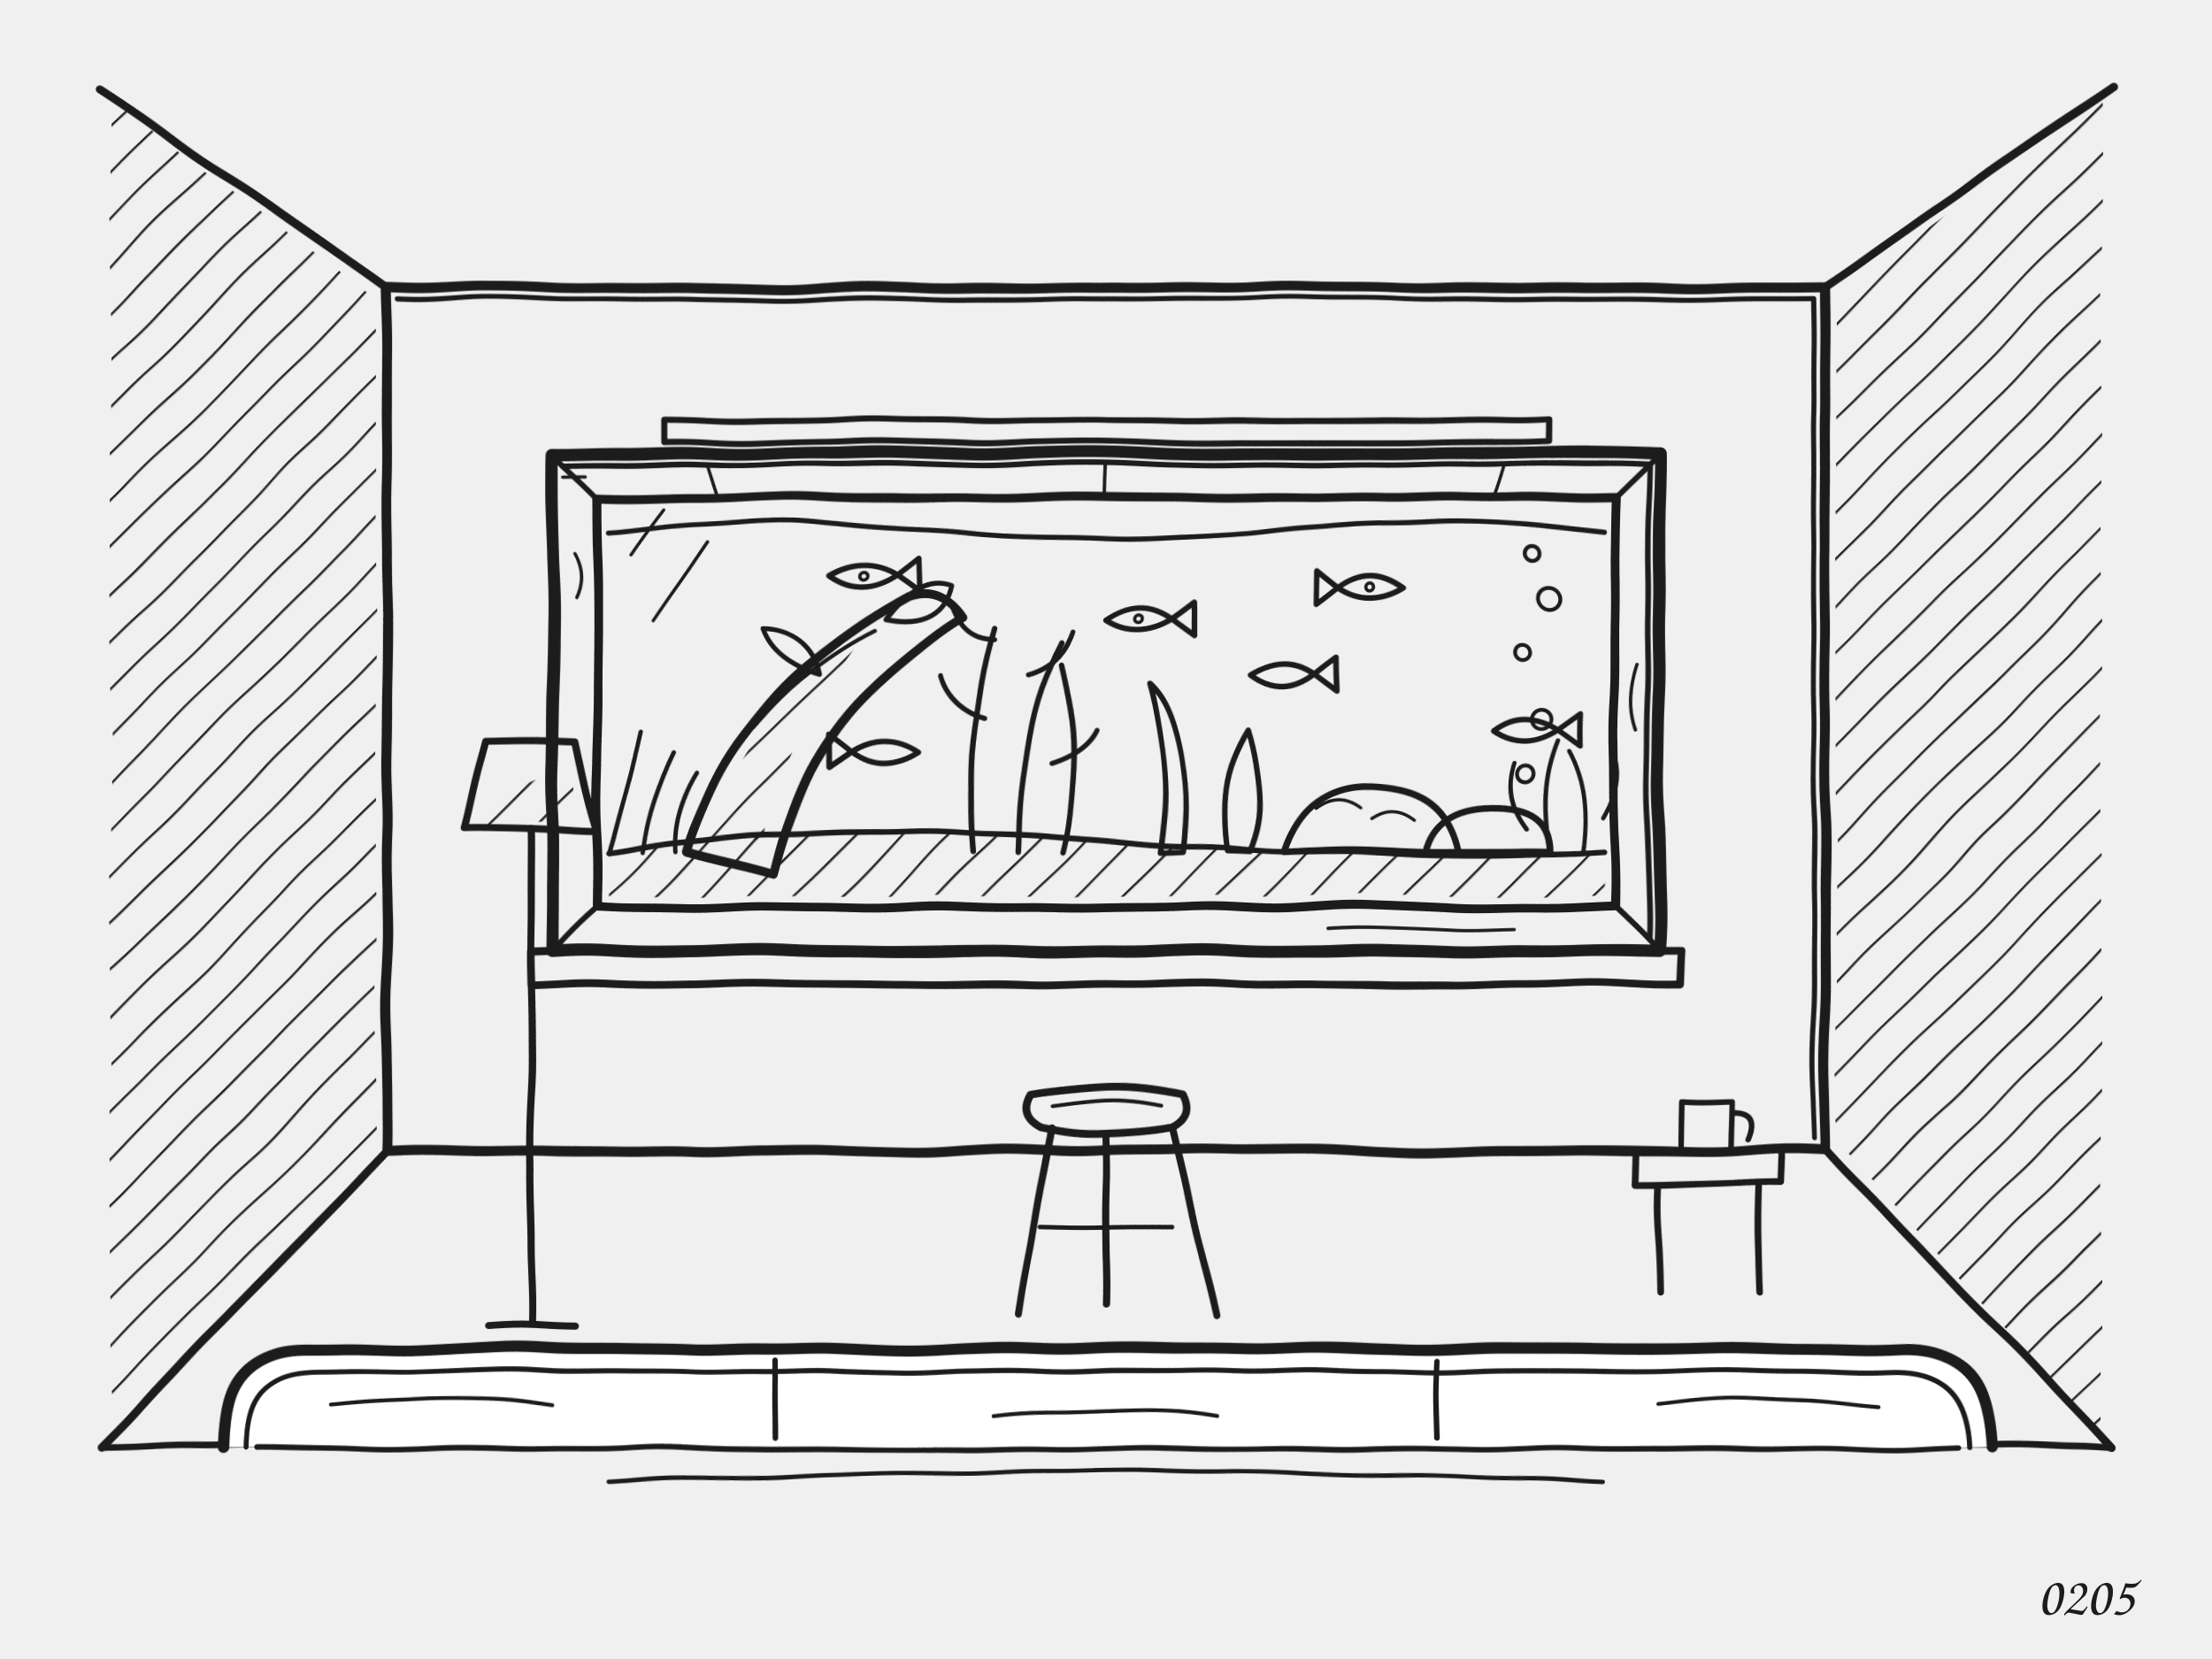
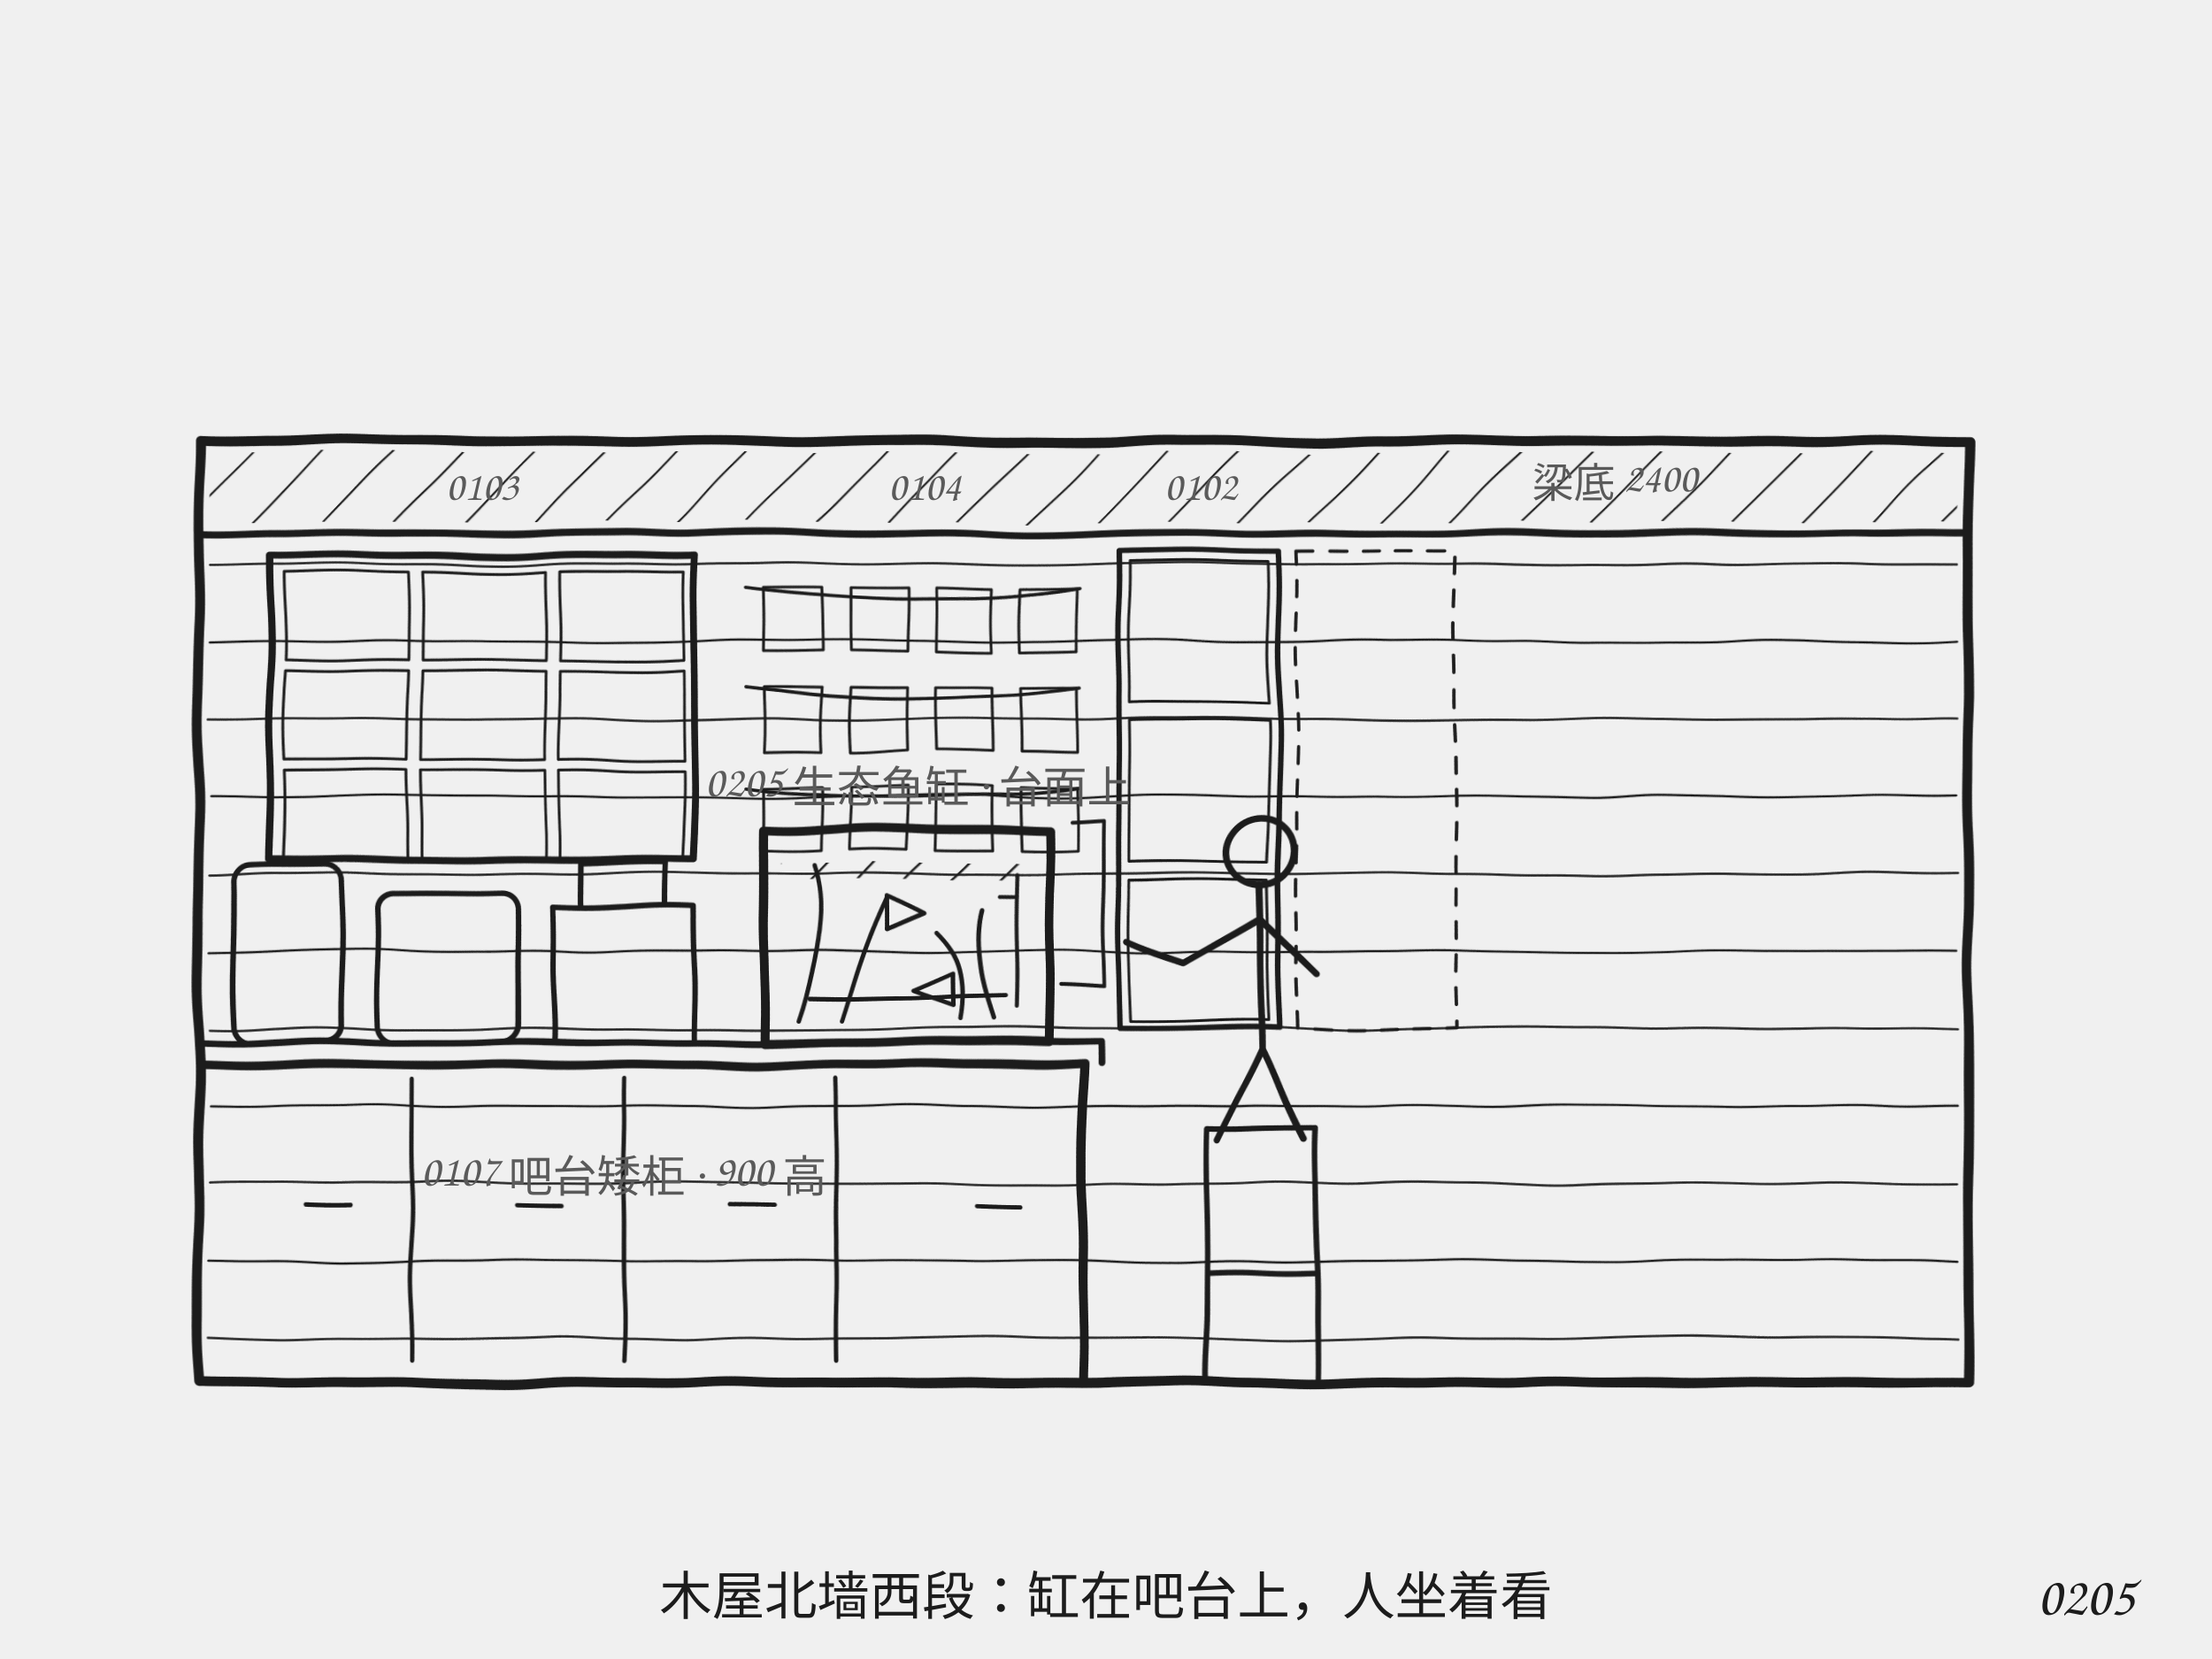
<svg xmlns="http://www.w3.org/2000/svg" viewBox="0 0 400 300" width="400" height="300">
  <defs>
    <filter id="m0205-rough" x="-5%" y="-5%" width="110%" height="110%">
-       <feTurbulence type="fractalNoise" baseFrequency="0.04" numOctaves="2" seed="7" result="n" />
+       <feTurbulence type="fractalNoise" baseFrequency="0.04" numOctaves="2" seed="23" result="n" />
      <feDisplacementMap in="SourceGraphic" in2="n" scale="1.6" xChannelSelector="R" yChannelSelector="G" />
    </filter>
    <pattern id="m0205-hatch" width="6" height="6" patternUnits="userSpaceOnUse" patternTransform="rotate(45)">
      <line x1="0" y1="0" x2="0" y2="6" stroke="#1c1c1c" stroke-width="0.8" />
    </pattern>
    <pattern id="m0205-hatch2" width="6" height="6" patternUnits="userSpaceOnUse" patternTransform="rotate(45)">
      <line x1="0" y1="0" x2="0" y2="6" stroke="#1c1c1c" stroke-width="0.8" />
      <line x1="0" y1="3" x2="6" y2="3" stroke="#1c1c1c" stroke-width="0.6" />
    </pattern>
+     <pattern id="m0205-hatchl" width="9" height="9" patternUnits="userSpaceOnUse" patternTransform="rotate(45)">
+       <line x1="0" y1="0" x2="0" y2="9" stroke="#1c1c1c" stroke-width="0.7" />
+     </pattern>
  </defs>
  <g filter="url(#m0205-rough)" stroke="#1c1c1c" fill="none" stroke-linecap="round" stroke-linejoin="round">
-     <path d="M70 52 H330 V208 H70 Z" stroke-width="1.8" />
-     <path d="M72 54 H328 V206" stroke-width="0.9" />
-     <path d="M70 52 L18 16 M330 52 L382 16" stroke-width="1.5" />
-     <path d="M70 208 L18 262 M330 208 L382 262" stroke-width="1.5" />
-     <path d="M18 262 Q200 258 382 262" stroke-width="1.2" />
-     <path d="M20 18 L68 54 V206 L20 260 Z" fill="url(#m0205-hatch)" stroke="none" />
-     <path d="M332 54 L380 18 V260 L332 206 Z" fill="url(#m0205-hatch)" stroke="none" />
-     <path d="M100 82 H300 V172 H100 Z" stroke-width="2.2" />
-     <path d="M102 84 H298 V170" stroke-width="1" />
-     <path d="M108 90 H292 V164 H108 Z" stroke-width="1.6" />
-     <path d="M100 82 L108 90 M300 82 L292 90 M100 172 L108 164 M300 172 L292 164" stroke-width="1" />
-     <path d="M102 86 h4 M104 100 q2 4 0 8 M296 120 q-2 6 0 12 M120 84 h30 M240 168 h34" stroke-width="0.6" />
-     <path d="M96 172 H304 V178 H96 Z" stroke-width="1.4" />
-     <path d="M110 96 q30 -3 60 0 t60 0 t60 0" stroke-width="0.9" />
-     <path d="M120 80 H280 V76 H120 Z" stroke-width="1.1" />
-     <path d="M130 90 l-2 -6 M200 90 v-6 M270 90 l2 -6" stroke-width="0.6" />
-     <path d="M110 154 q40 -6 90 -2 q50 4 90 2 V162 H110 Z" fill="url(#m0205-hatch)" stroke="none" />
-     <path d="M110 154 q40 -6 90 -2 q50 4 90 2" stroke-width="1" />
-     <path d="M124 154 q10 -30 40 -46 q6 -2 10 4 q-26 14 -34 46 Z" stroke-width="1.6" />
-     <path d="M136 132 q10 -12 22 -18" stroke-width="0.7" />
-     <path d="M128 152 q8 -24 30 -40 q-14 18 -20 40 Z" fill="url(#m0205-hatch)" stroke="none" />
-     <path d="M160 112 q6 -8 12 -6 q-2 8 -12 6 Z M148 122 q-8 -2 -10 -8 q8 0 10 8 Z" stroke-width="0.9" />
-     <path d="M232 154 q4 -12 16 -12 q14 0 16 12 Z M258 154 q2 -8 12 -8 q10 0 10 8 Z" stroke-width="1.2" />
-     <path d="M238 146 q4 -3 8 0 M248 148 q4 -3 8 0" stroke-width="0.6" />
-     <path d="M176 154 q-2 -20 4 -40 M184 154 q0 -22 8 -38 M192 154 q4 -18 0 -34" stroke-width="1" />
-     <path d="M178 130 q-6 -2 -8 -8 M186 122 q6 -2 8 -8 M180 116 q-6 0 -8 -6 M190 138 q6 -2 8 -6" stroke-width="0.9" />
-     <path d="M110 154 q4 -12 6 -22 M116 154 q2 -10 6 -18 M122 154 q0 -8 4 -14" stroke-width="0.8" />
-     <path d="M210 154 q2 -14 -2 -30 q8 8 6 30 Z M222 154 q-2 -12 4 -22 q4 12 0 22 Z" stroke-width="1" />
-     <path d="M280 154 q-2 -10 2 -20 M286 154 q2 -10 -2 -18 M276 150 q-4 -6 -2 -12 M290 148 q4 -6 2 -12" stroke-width="0.8" />
-     <path d="M150 104 q6 -4 12 0 q-6 4 -12 0 Z M162 104 l4 -3 v6 Z" stroke-width="1" />
-     <path d="M200 112 q6 -4 12 0 q-6 4 -12 0 Z M212 112 l4 -3 v6 Z" stroke-width="1" />
-     <path d="M226 122 q6 -4 12 0 q-6 4 -12 0 Z M238 122 l4 -3 v6 Z" stroke-width="1" />
-     <path d="M254 106 q-6 -4 -12 0 q6 4 12 0 Z M242 106 l-4 -3 v6 Z" stroke-width="1" />
-     <path d="M166 136 q-6 -4 -12 0 q6 4 12 0 Z M154 136 l-4 -3 v6 Z" stroke-width="1" />
-     <path d="M270 132 q6 -4 12 0 q-6 4 -12 0 Z M282 132 l4 -3 v6 Z" stroke-width="1" />
-     <circle cx="156" cy="104" r="0.7" stroke-width="0.6" />
-     <circle cx="206" cy="112" r="0.7" stroke-width="0.6" />
-     <circle cx="248" cy="106" r="0.7" stroke-width="0.6" />
-     <circle cx="276" cy="140" r="1.5" stroke-width="0.7" />
-     <circle cx="279" cy="130" r="1.8" stroke-width="0.7" />
-     <circle cx="275" cy="118" r="1.4" stroke-width="0.7" />
-     <circle cx="280" cy="108" r="2" stroke-width="0.7" />
-     <circle cx="277" cy="100" r="1.3" stroke-width="0.7" />
-     <path d="M114 100 l6 -8 M118 112 l10 -14" stroke-width="0.6" />
-     <path d="M186 198 q14 -3 28 0 q2 4 -2 6 q-12 2 -24 0 q-4 -2 -2 -6 Z" stroke-width="1.4" />
-     <path d="M190 204 L184 238 M212 204 L220 238 M200 205 V236" stroke-width="1.3" />
-     <path d="M188 222 h24" stroke-width="0.8" />
-     <path d="M190 200 q10 -2 20 0" stroke-width="0.7" />
-     <path d="M88 240 h16 M96 240 V150" stroke-width="1.3" />
-     <path d="M84 150 h24 l-4 -16 h-16 Z" stroke-width="1.3" />
-     <path d="M86 146 L104 138 V148 L86 150 Z" fill="url(#m0205-hatch)" stroke="none" />
-     <path d="M296 208 h26 v6 h-26 Z M300 214 v20 M318 214 v20" stroke-width="1.2" />
-     <path d="M304 208 v-9 h9 v9 Z M313 201 q5 0 3 5" stroke-width="1" />
-     <path d="M40 262 q0 -18 16 -18 H344 q16 0 16 18" fill="#fff" stroke="none" />
-     <path d="M40 262 q0 -18 16 -18 H344 q16 0 16 18" stroke-width="2" />
-     <path d="M44 262 q0 -14 14 -14 H342 q14 0 14 14" stroke-width="0.9" />
-     <path d="M140 246 v14 M260 246 v14" stroke-width="1" />
-     <path d="M60 254 q20 -2 40 0 M300 254 q20 -2 40 0 M180 256 q20 -2 40 0" stroke-width="0.7" />
-     <path d="M46 262 H354" stroke-width="1" />
-     <path d="M110 268 q90 -4 180 0" stroke-width="0.8" />
+     <path d="M36 79.76 H356.0 V250 H36 Z" stroke-width="1.8" />
+     <path d="M36 96.4 H356.0" stroke-width="1.3" />
+     <path d="M38 81.76 h316 v12.64 h-316 Z" fill="url(#m0205-hatchl)" stroke="none" />
+     <path d="M38 102 H354.0" stroke-width="0.4" />
+     <path d="M38 116 H354.0" stroke-width="0.4" />
+     <path d="M38 130 H354.0" stroke-width="0.4" />
+     <path d="M38 144 H354.0" stroke-width="0.4" />
+     <path d="M38 158 H354.0" stroke-width="0.4" />
+     <path d="M38 172 H354.0" stroke-width="0.4" />
+     <path d="M38 186 H354.0" stroke-width="0.4" />
+     <path d="M38 200 H354.0" stroke-width="0.4" />
+     <path d="M38 214 H354.0" stroke-width="0.4" />
+     <path d="M38 228 H354.0" stroke-width="0.4" />
+     <path d="M38 242 H354.0" stroke-width="0.4" />
+     <path d="M36 192.4 H196.0 V250" stroke-width="1.6" />
+     <path d="M36 188.4 H199.0 v4" stroke-width="1.2" />
+     <path d="M74.4 194.96 V246 M55.2 218.0 h8" stroke-width="0.8" />
+     <path d="M112.8 194.96 V246 M93.6 218.0 h8" stroke-width="0.8" />
+     <path d="M151.2 194.96 V246 M132.0 218.0 h8" stroke-width="0.8" />
+     <path d="M176.8 218.0 h8" stroke-width="0.8" />
+     <rect x="42.4" y="156.4" width="19.2" height="32.0" rx="3" stroke-width="1" />
+     <rect x="68.0" y="161.52" width="25.6" height="26.88" rx="3" stroke-width="1" />
+     <path d="M100.0 188.4 v-24.32 h25.6 v24.32 M105.12 164.08 v-8 h15.36 v8" stroke-width="1" />
+     <rect x="138.4" y="150.0" width="51.2" height="38.4" stroke-width="1.6" />
+     <path d="M141.4 156.0 h45.2 v3 h-45.2 Z" fill="url(#m0205-hatch)" stroke="none" />
+     <path d="M144.4 184.4 q6 -18 3 -28 M152.4 184.4 q4 -14 8 -22 M179.6 184.4 q-4 -12 -2 -20 M173.6 184.4 q2 -10 -4 -16" stroke-width="0.8" />
+     <path d="M160.4 168.0 l7 -3 l-7 -3 Z M172.4 176.0 l-7 3 l7 3 Z M146.4 180.4 h35.2" stroke-width="0.8" />
+     <path d="M183.6 158.0 v24.4 M180.6 162.0 h3" stroke-width="0.7" />
+     <path d="M191.6 178.4 h8 v-30 M199.6 148.4 h-6" stroke-width="0.7" />
+     <rect x="48.8" y="100.4" width="76.8" height="55.04" stroke-width="1.3" />
+     <rect x="51.36" y="103.4" width="22.4" height="16.0" stroke-width="0.5" />
+     <rect x="51.36" y="121.32" width="22.4" height="16.0" stroke-width="0.5" />
+     <rect x="51.36" y="139.24" width="22.4" height="16.0" stroke-width="0.5" />
+     <rect x="76.32" y="103.4" width="22.4" height="16.0" stroke-width="0.5" />
+     <rect x="76.32" y="121.32" width="22.4" height="16.0" stroke-width="0.5" />
+     <rect x="76.32" y="139.24" width="22.4" height="16.0" stroke-width="0.5" />
+     <rect x="101.28" y="103.4" width="22.4" height="16.0" stroke-width="0.5" />
+     <rect x="101.28" y="121.32" width="22.4" height="16.0" stroke-width="0.5" />
+     <rect x="101.28" y="139.24" width="22.4" height="16.0" stroke-width="0.5" />
+     <path d="M135.2 106.4 q30 4 60 0" stroke-width="0.6" />
+     <rect x="138.4" y="106.4" width="10.24" height="11.52" stroke-width="0.5" />
+     <rect x="153.76" y="106.4" width="10.24" height="11.52" stroke-width="0.5" />
+     <rect x="169.12" y="106.4" width="10.24" height="11.52" stroke-width="0.5" />
+     <rect x="184.48" y="106.4" width="10.24" height="11.52" stroke-width="0.5" />
+     <path d="M135.2 124.32 q30 4 60 0" stroke-width="0.6" />
+     <rect x="138.4" y="124.32" width="10.24" height="11.52" stroke-width="0.5" />
+     <rect x="153.76" y="124.32" width="10.24" height="11.52" stroke-width="0.5" />
+     <rect x="169.12" y="124.32" width="10.24" height="11.52" stroke-width="0.5" />
+     <rect x="184.48" y="124.32" width="10.24" height="11.52" stroke-width="0.5" />
+     <path d="M135.2 142.24 q30 4 60 0" stroke-width="0.6" />
+     <rect x="138.4" y="142.24" width="10.24" height="11.52" stroke-width="0.5" />
+     <rect x="153.76" y="142.24" width="10.24" height="11.52" stroke-width="0.5" />
+     <rect x="169.12" y="142.24" width="10.24" height="11.52" stroke-width="0.5" />
+     <rect x="184.48" y="142.24" width="10.24" height="11.52" stroke-width="0.5" />
+     <rect x="202.4" y="99.6" width="28.8" height="86.4" stroke-width="1" />
+     <rect x="204.32" y="101.52" width="24.96" height="25.6" stroke-width="0.5" />
+     <rect x="204.32" y="130.32" width="24.96" height="25.6" stroke-width="0.5" />
+     <rect x="204.32" y="159.12" width="24.96" height="25.6" stroke-width="0.5" />
+     <rect x="234.4" y="99.6" width="28.8" height="86.4" stroke-width="0.6" stroke-dasharray="3 3" />
+     <path d="M218.0 250 v-46 h20 v46 M218.0 230 h20" stroke-width="1" />
+     <circle cx="228.0" cy="154" r="6" stroke-width="1.2" />
+     <path d="M228.0 160 V190 M228.0 166 l-14 8 l-10 -4 M228.0 166 l10 10 M228.0 190 l-8 16 M228.0 190 l8 16" stroke-width="1.2" />
  </g>
-   <text x="386" y="292" text-anchor="end" font-family="'Comic Sans MS','Segoe Print','Bradley Hand',cursive" font-size="10" fill="#1c1c1c">0205</text>
+   <text x="386" y="292" text-anchor="end" font-family="'Long Cang','Kaiti SC',cursive" font-size="10" fill="#1c1c1c">0205</text>
+   <text x="166.0" y="144.0" font-family="'Long Cang','Kaiti SC',cursive" font-size="8" fill="#5a5a5a" text-anchor="middle" filter="none">0205 生态鱼缸 · 台面上</text>
+   <text x="112.8" y="214.4" font-family="'Long Cang','Kaiti SC',cursive" font-size="8" fill="#5a5a5a" text-anchor="middle" filter="none">0107 吧台矮柜 · 900 高</text>
+   <text x="87.2" y="90.4" font-family="'Long Cang','Kaiti SC',cursive" font-size="7.5" fill="#5a5a5a" text-anchor="middle" filter="none">0103</text>
+   <text x="167.2" y="90.4" font-family="'Long Cang','Kaiti SC',cursive" font-size="7.5" fill="#5a5a5a" text-anchor="middle" filter="none">0104</text>
+   <text x="217.12" y="90.4" font-family="'Long Cang','Kaiti SC',cursive" font-size="7.5" fill="#5a5a5a" text-anchor="middle" filter="none">0102</text>
+   <text x="292.0" y="90.0" font-family="'Long Cang','Kaiti SC',cursive" font-size="7.5" fill="#5a5a5a" text-anchor="middle" filter="none">梁底 2400</text>
+   <text x="200" y="292" font-family="'Long Cang','Kaiti SC',cursive" font-size="9.5" fill="#1c1c1c" text-anchor="middle" filter="none">木屋北墙西段：缸在吧台上，人坐着看</text>
</svg>
